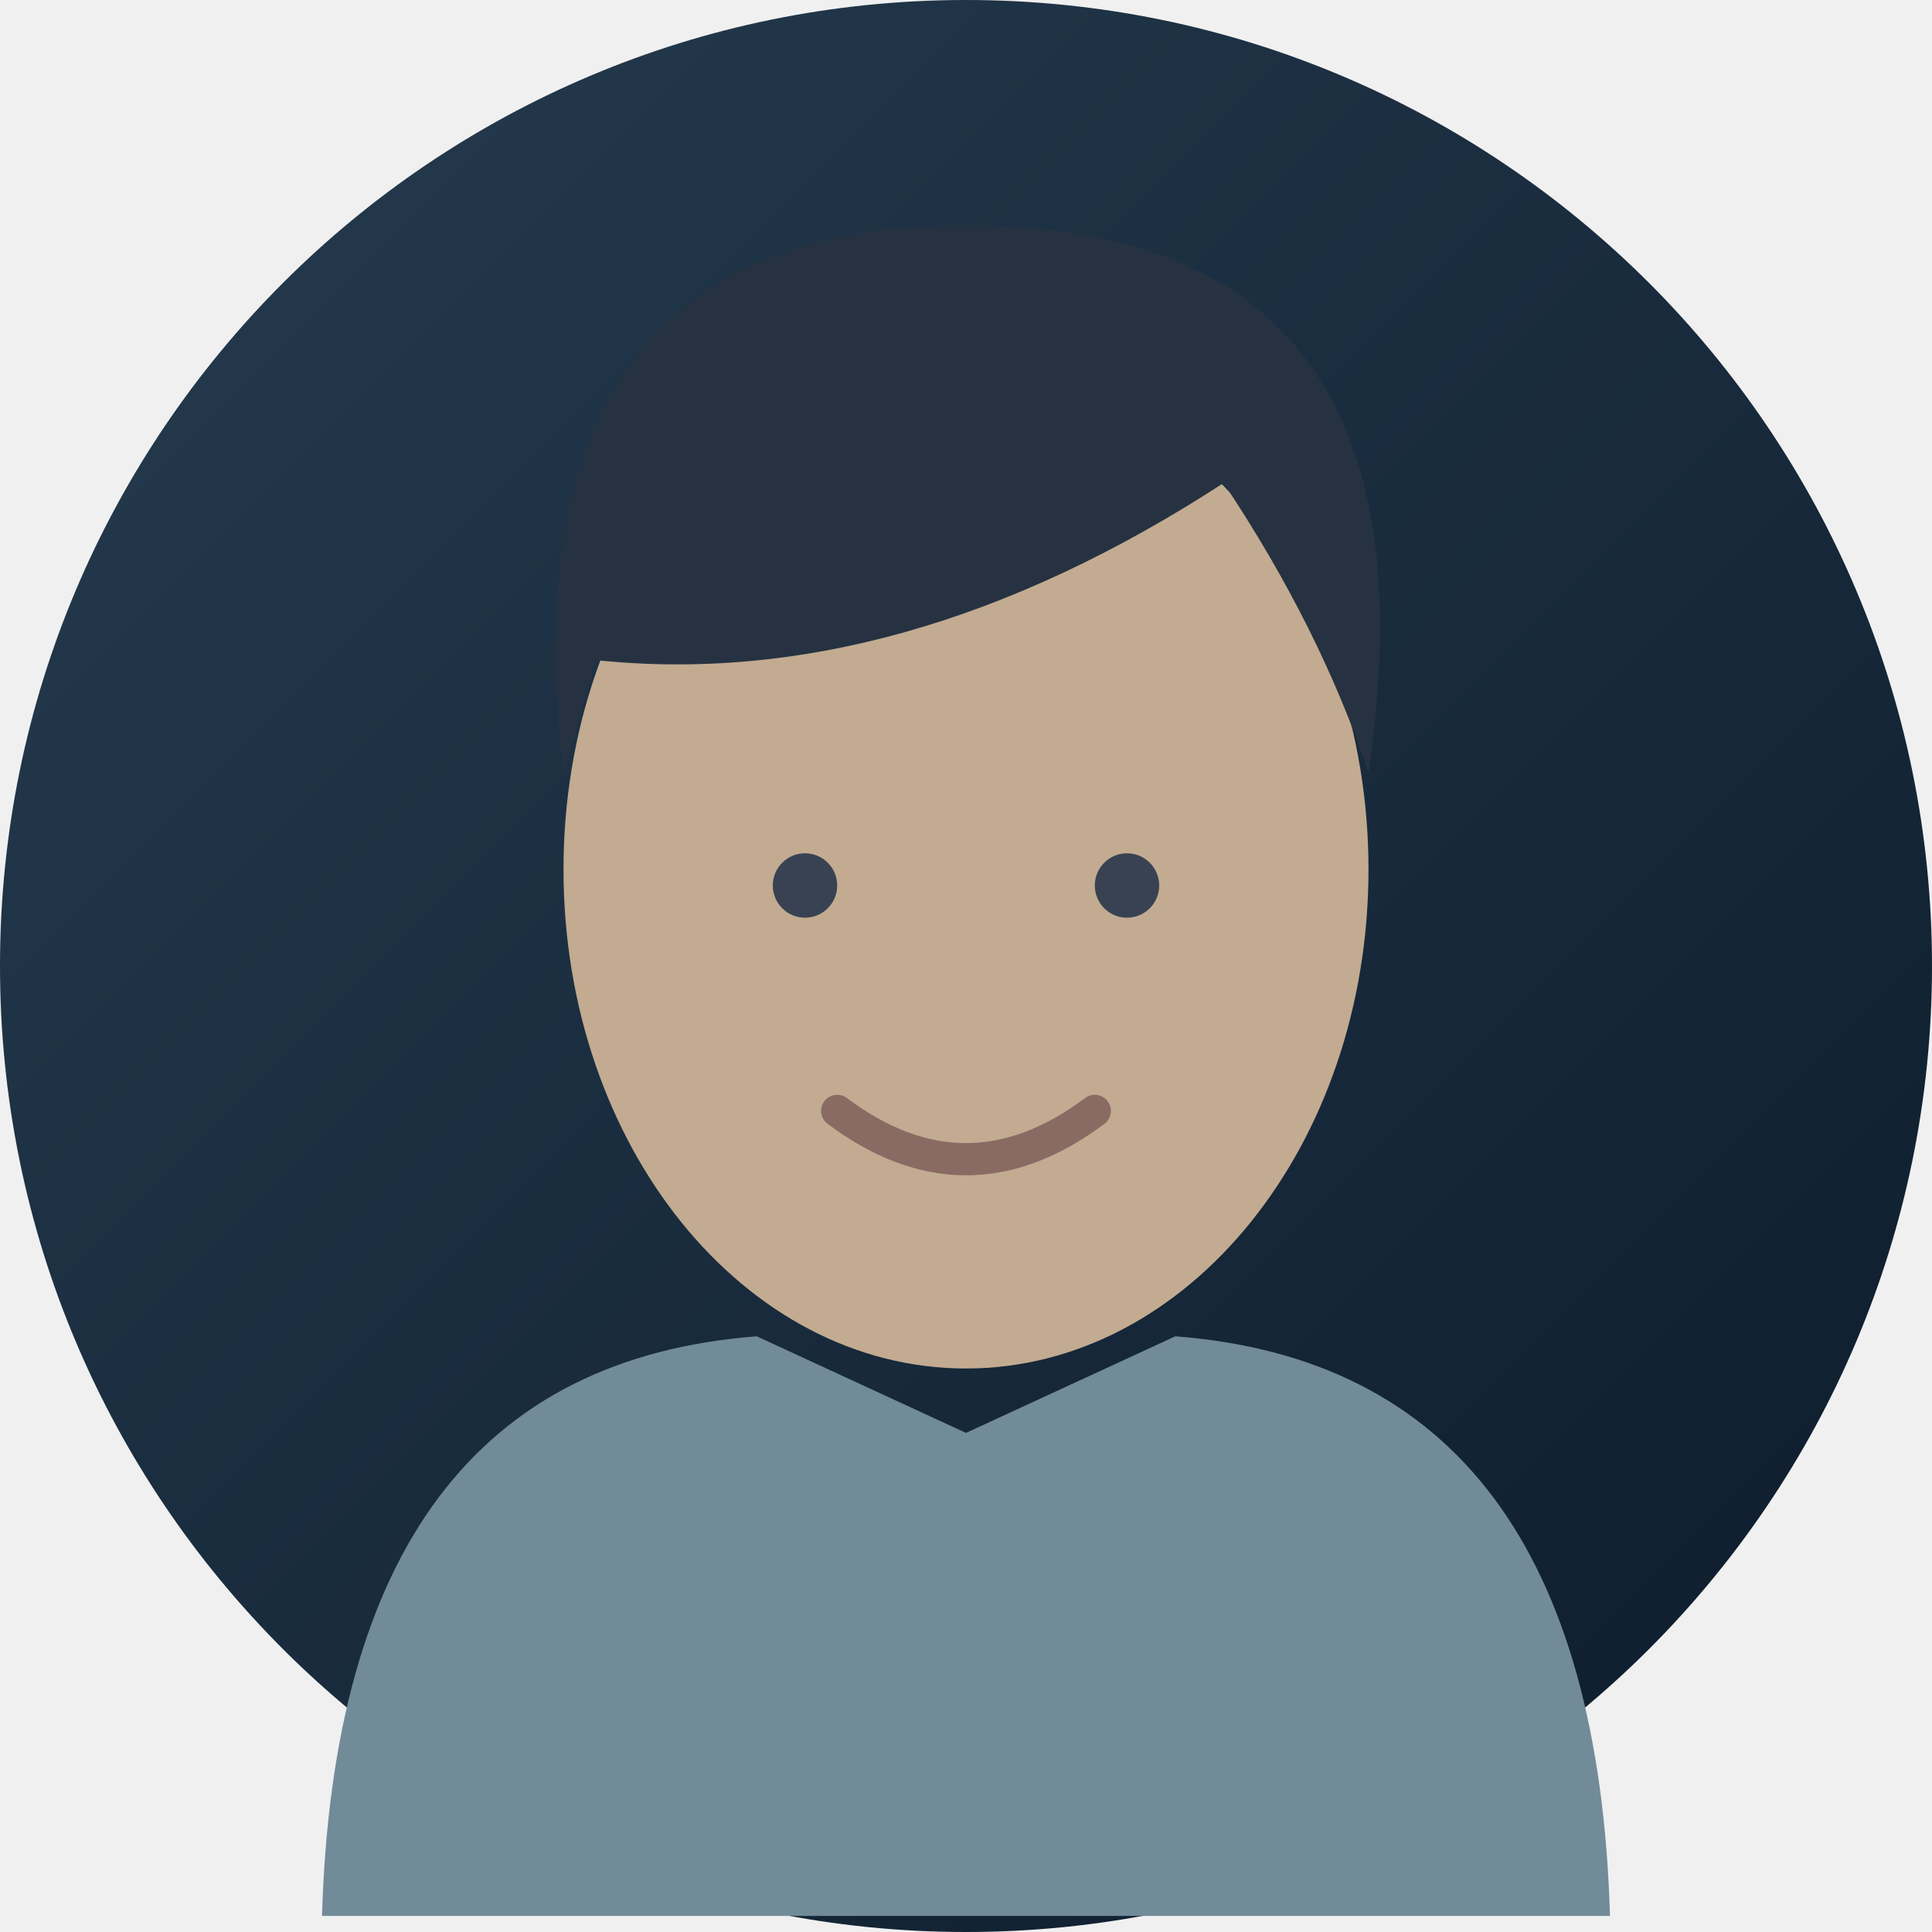
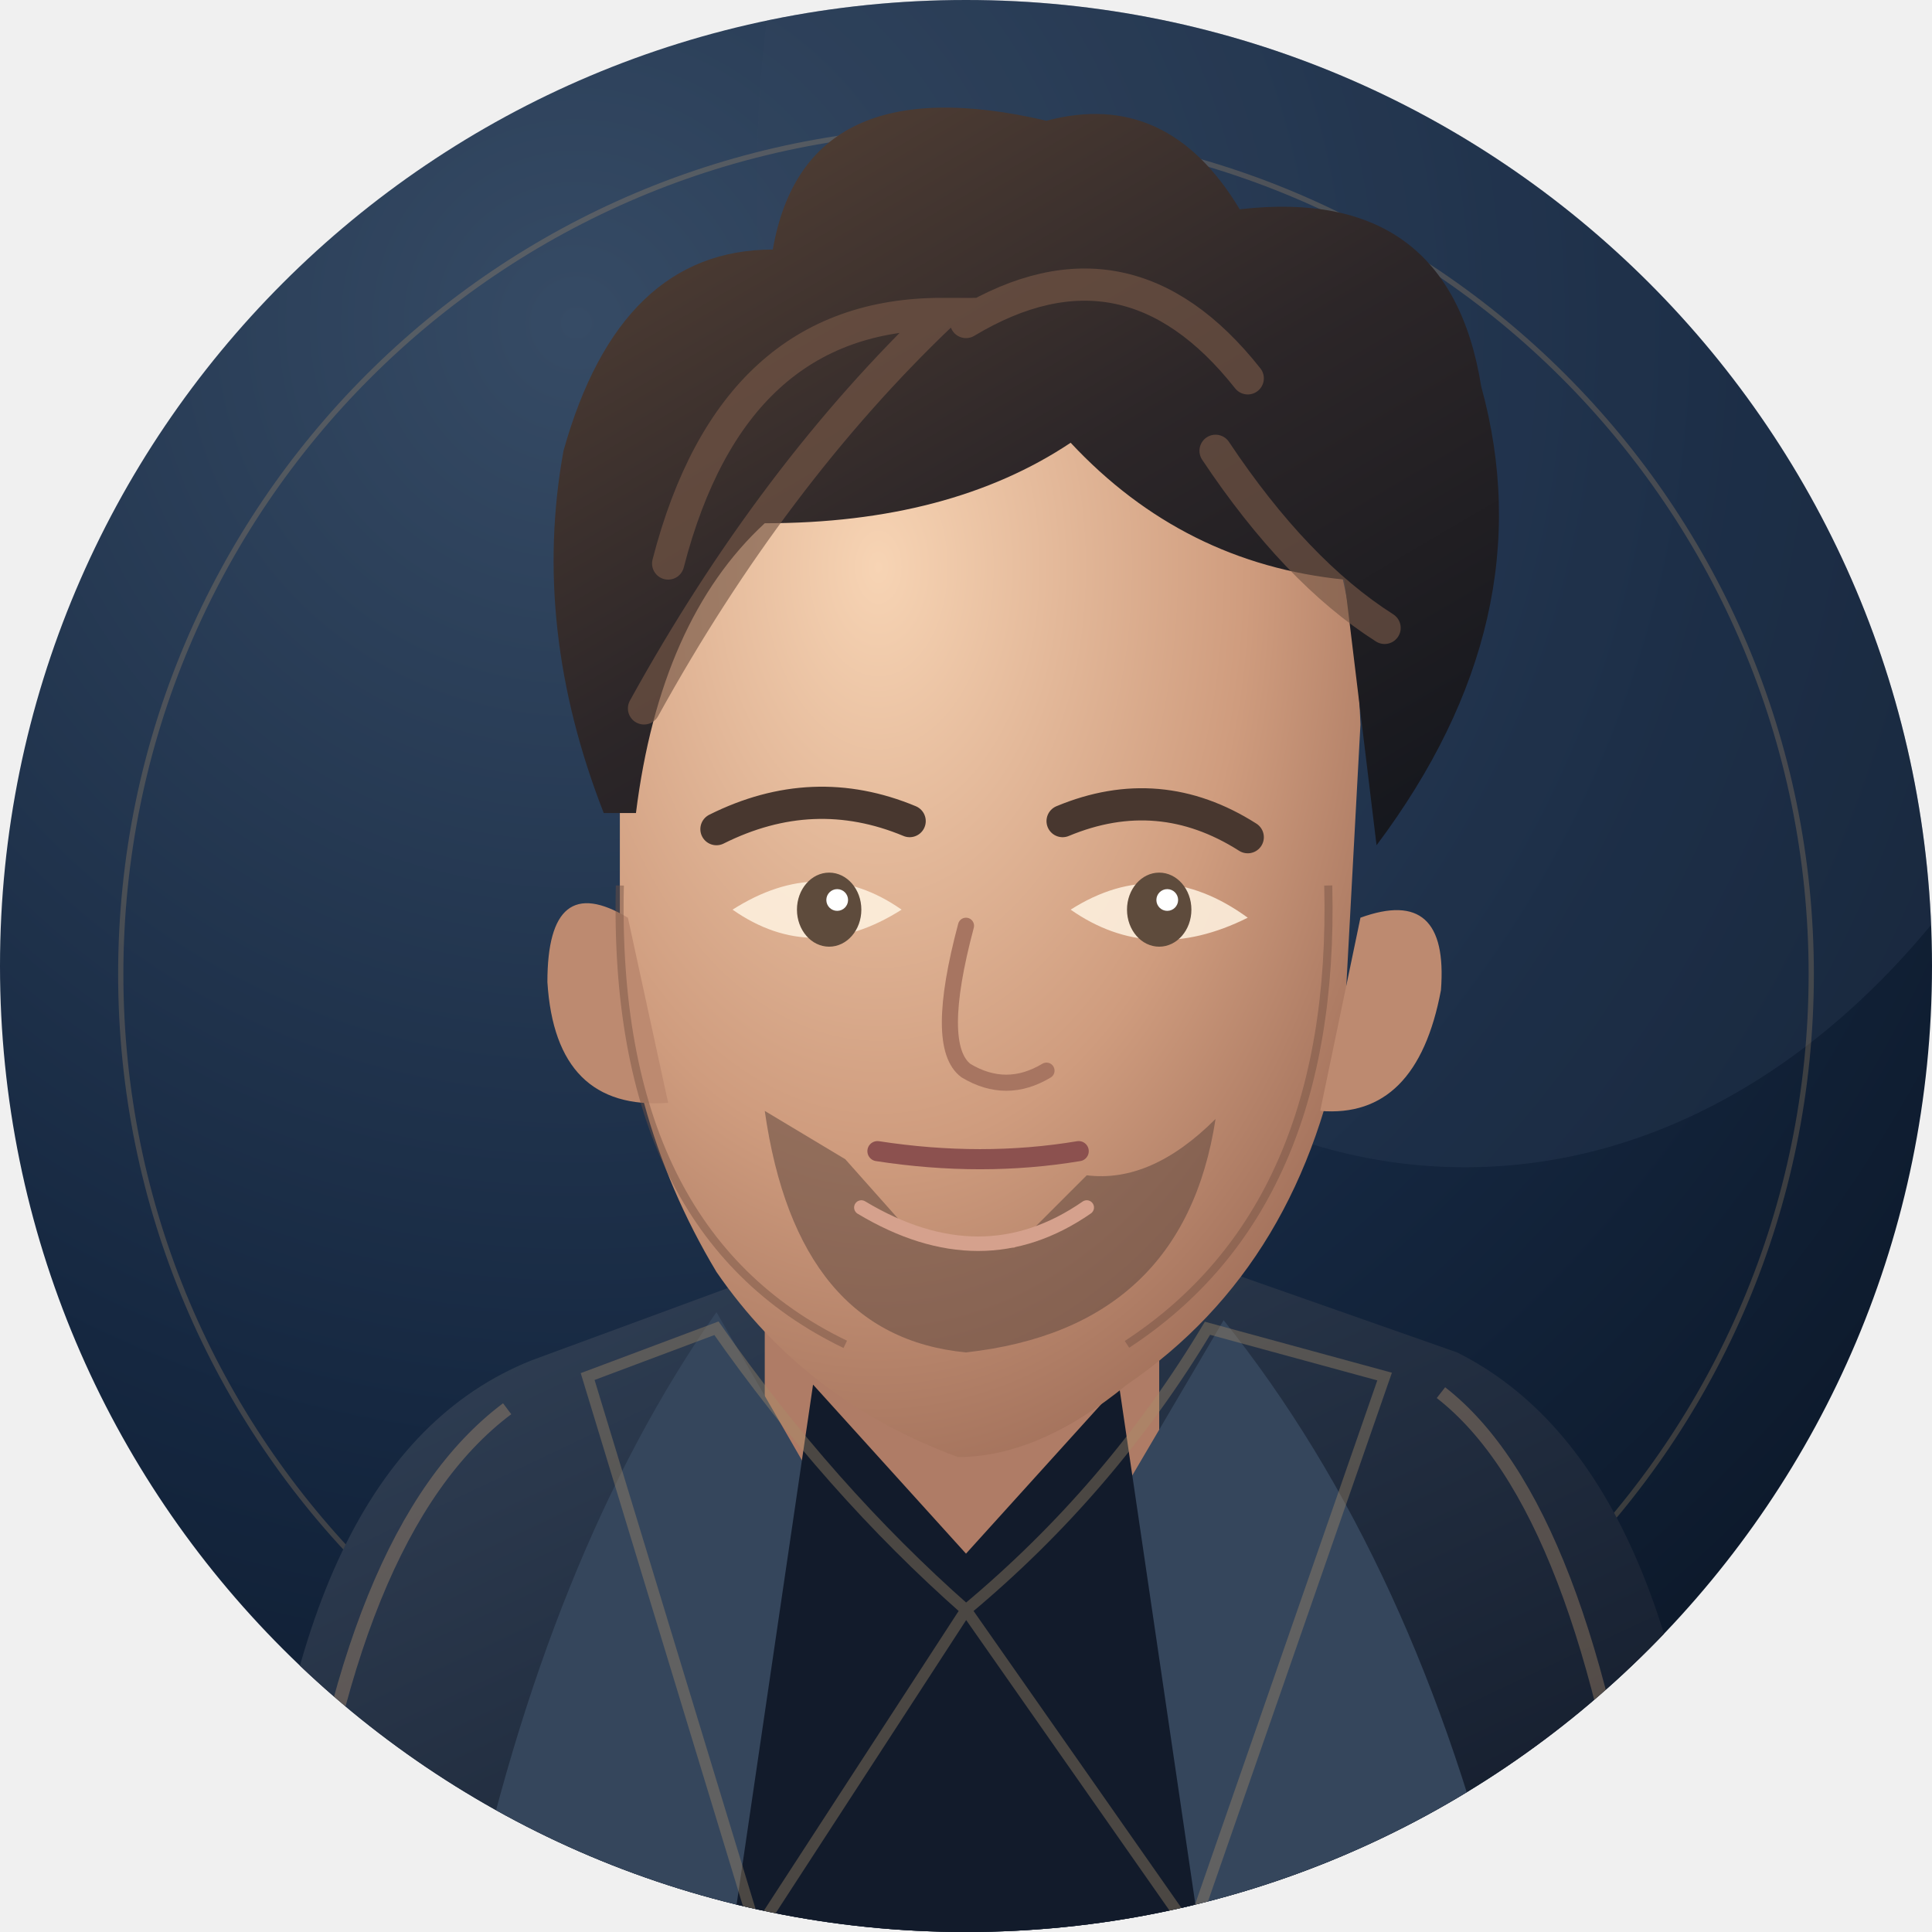
- <svg xmlns="http://www.w3.org/2000/svg" viewBox="0 0 120 120">
+ <svg xmlns="http://www.w3.org/2000/svg" viewBox="0 0 240 240" role="img" aria-labelledby="title">
  <defs>
-     <linearGradient id="g" x2="1" y2="1">
-       <stop stop-color="#263c50" />
-       <stop offset="1" stop-color="#0c1b2b" />
+     <radialGradient id="bg" cx=".3" cy=".17" r="1">
+       <stop stop-color="#364b65" />
+       <stop offset=".58" stop-color="#152740" />
+       <stop offset="1" stop-color="#091423" />
+     </radialGradient>
+     <radialGradient id="skin" cx=".35" cy=".24" r=".9">
+       <stop stop-color="#f7d4b4" />
+       <stop offset=".55" stop-color="#cf9c7e" />
+       <stop offset="1" stop-color="#93624f" />
+     </radialGradient>
+     <linearGradient id="hair" x1=".15" y1="0" x2=".9" y2="1">
+       <stop stop-color="#534035" />
+       <stop offset=".5" stop-color="#2c2628" />
+       <stop offset="1" stop-color="#15171d" />
    </linearGradient>
+     <linearGradient id="coat" x1="0" y1="0" x2="1" y2="1">
+       <stop stop-color="#334359" />
+       <stop offset="1" stop-color="#111928" />
+     </linearGradient>
+     <clipPath id="clip">
+       <circle cx="120" cy="120" r="120" />
+     </clipPath>
  </defs>
-   <circle cx="60" cy="60" r="60" fill="url(#g)" />
-   <path d="M20 119q1-34 27-36l13 6 13-6q26 2 27 36Z" fill="#728b99" />
-   <ellipse cx="60" cy="54" rx="25" ry="31" fill="#c2ab91" />
-   <path d="M35 48q-4-34 25-34 30 0 25 34-3-9-9-18-20 13-39 11Z" fill="#263241" />
-   <circle cx="50" cy="55" r="2" fill="#384252" />
-   <circle cx="70" cy="55" r="2" fill="#384252" />
-   <path d="M52 69q8 6 16 0" fill="none" stroke="#896b63" stroke-width="2" stroke-linecap="round" />
+   <g clip-path="url(#clip)">
+     <path fill="url(#bg)" d="M0 0h240v240H0z" />
+     <ellipse cx="182" cy="23" rx="88" ry="122" fill="#34455f" opacity=".28" />
+     <circle cx="120" cy="121" r="105" fill="none" stroke="#dcad74" stroke-width=".65" opacity=".22" />
+     <path d="M32 240q4-59 34-71l38-14h40l37 13q28 14 32 72Z" fill="url(#coat)" />
+     <path d="M95 155h49v29q-10 17-24 19-14-5-25-19Z" fill="#af7c66" />
+     <path d="M89 163l30 52-28 25H58q10-47 31-77ZM152 164l-30 51 28 25h37q-11-46-35-76Z" fill="#35465c" />
+     <path d="M101 172l19 21 19-21 10 68H91Z" fill="#121b2b" />
+     <path d="M77 92q0-51 43-56 47-1 49 54l-2 37q-5 30-27 45-11 9-21 9-19-7-30-23-12-20-12-44Z" fill="url(#skin)" />
+     <path d="M78 114q-10-6-10 8 1 16 15 15M169 114q11-4 10 9-3 16-15 15" fill="#bd8a70" />
+     <path d="M75 101q-9-23-5-45 7-25 26-25 4-23 34-16 15-4 24 11 26-3 30 22 8 29-13 57l-4-33q-20-2-34-17-15 10-38 10-13 12-16 36Z" fill="url(#hair)" />
+     <path d="M83 70Q91 39 117 39q-21 20-37 49M120 40q20-12 35 7M151 56q10 15 21 22" fill="none" stroke="#765747" stroke-width="4" opacity=".65" stroke-linecap="round" />
+     <path d="M89 103q12-6 24-1M132 102q12-5 23 2" stroke="#48372f" stroke-width="4" stroke-linecap="round" fill="none" />
+     <path d="M91 113q11-7 21 0-11 7-21 0ZM133 113q11-7 22 1-12 6-22-1Z" fill="#fff3e2" opacity=".85" />
+     <ellipse cx="103" cy="113" rx="4" ry="4.6" fill="#5e4b3c" />
+     <ellipse cx="144" cy="113" rx="4" ry="4.6" fill="#5e4b3c" />
+     <circle cx="104" cy="111.8" r="1.35" fill="#fff" />
+     <circle cx="145" cy="111.8" r="1.35" fill="#fff" />
+     <path d="M120 115q-4 15 0 18 5 3 10 0" stroke="#a77561" stroke-width="2" stroke-linecap="round" fill="none" />
+     <path d="M95 138q4 28 25 30 27-3 31-29-8 8-16 7l-9 9-13-2-8-9-10-6Z" fill="#654b42" opacity=".58" />
+     <path d="M109 143q13 2 25 0" stroke="#8c514f" stroke-width="2.5" stroke-linecap="round" fill="none" />
+     <path d="M107 150q15 9 28 0" stroke="#d5a18d" stroke-width="1.8" stroke-linecap="round" fill="none" />
+     <path d="M77 110q-1 43 28 57M165 110q1 40-25 57" stroke="#704f42" stroke-width="1" opacity=".45" fill="none" />
+     <path d="M89 165q14 20 31 35l-26 40-21-69ZM150 165q-12 20-30 35l28 40 24-69Z" fill="none" stroke="#a78d68" stroke-width="1.4" opacity=".38" />
+     <path d="M37 239q6-49 26-64M179 173q18 14 25 65" stroke="#d4a779" stroke-width="1.7" opacity=".32" fill="none" />
+   </g>
</svg>
